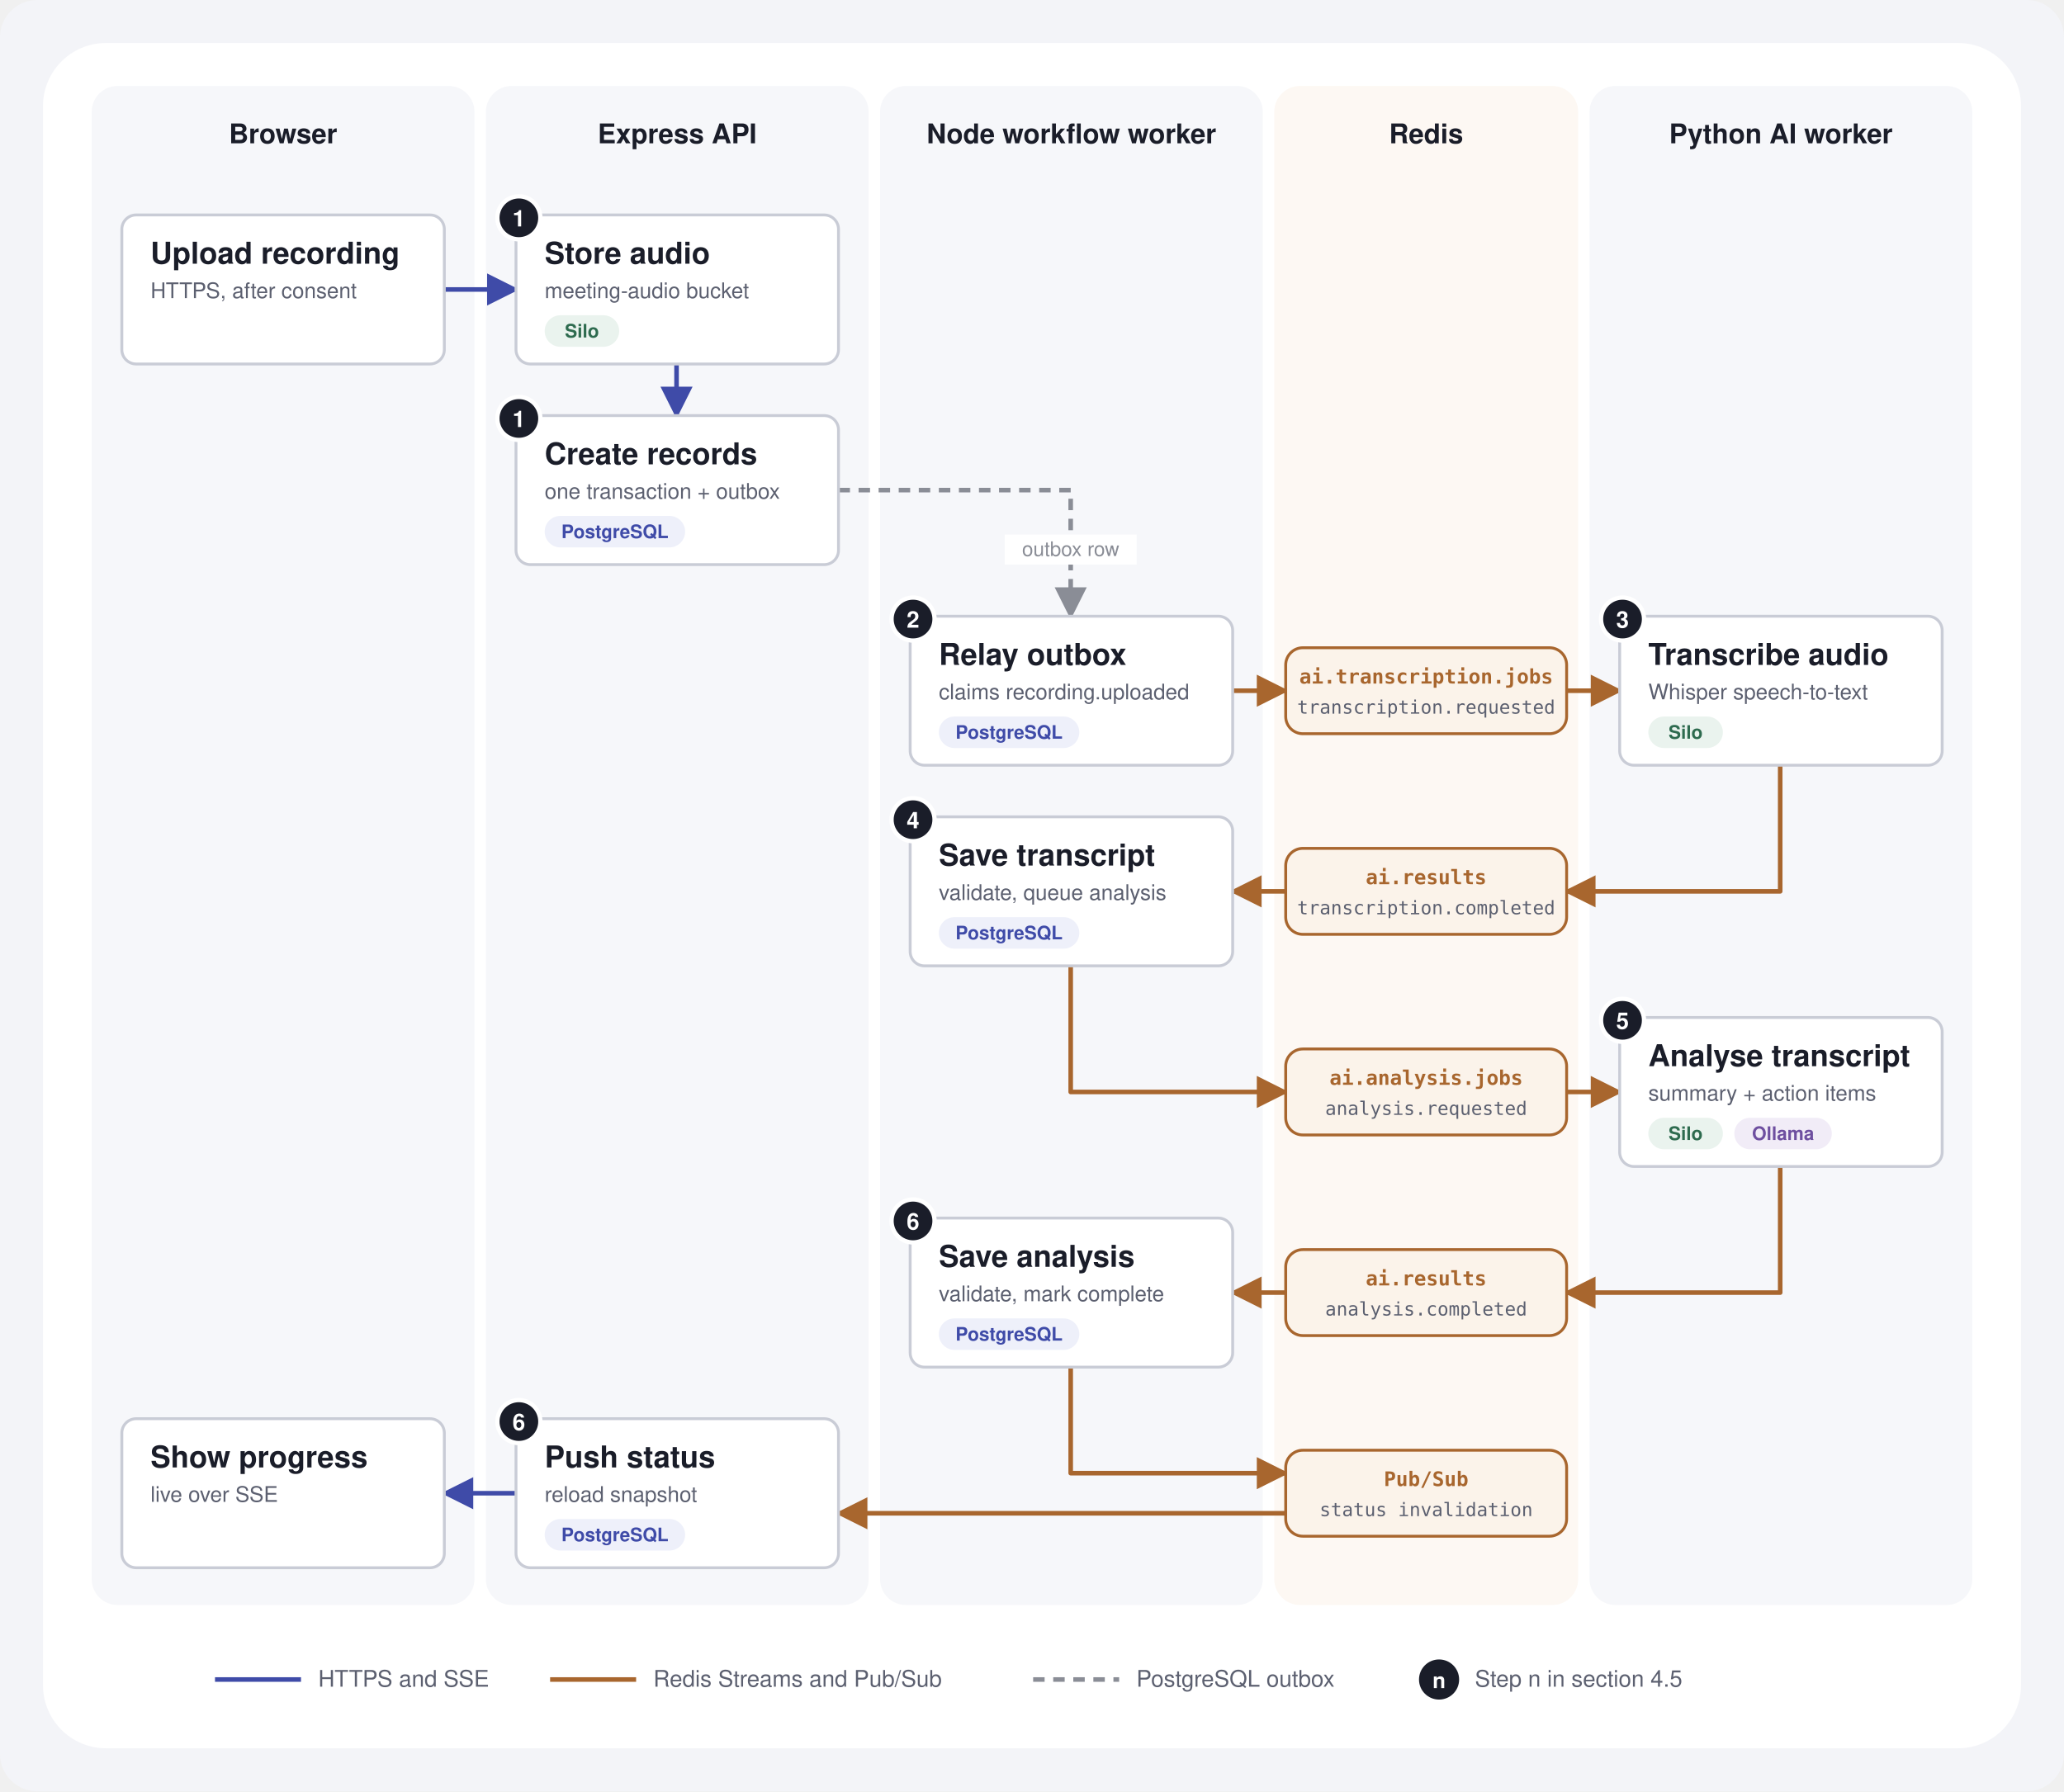
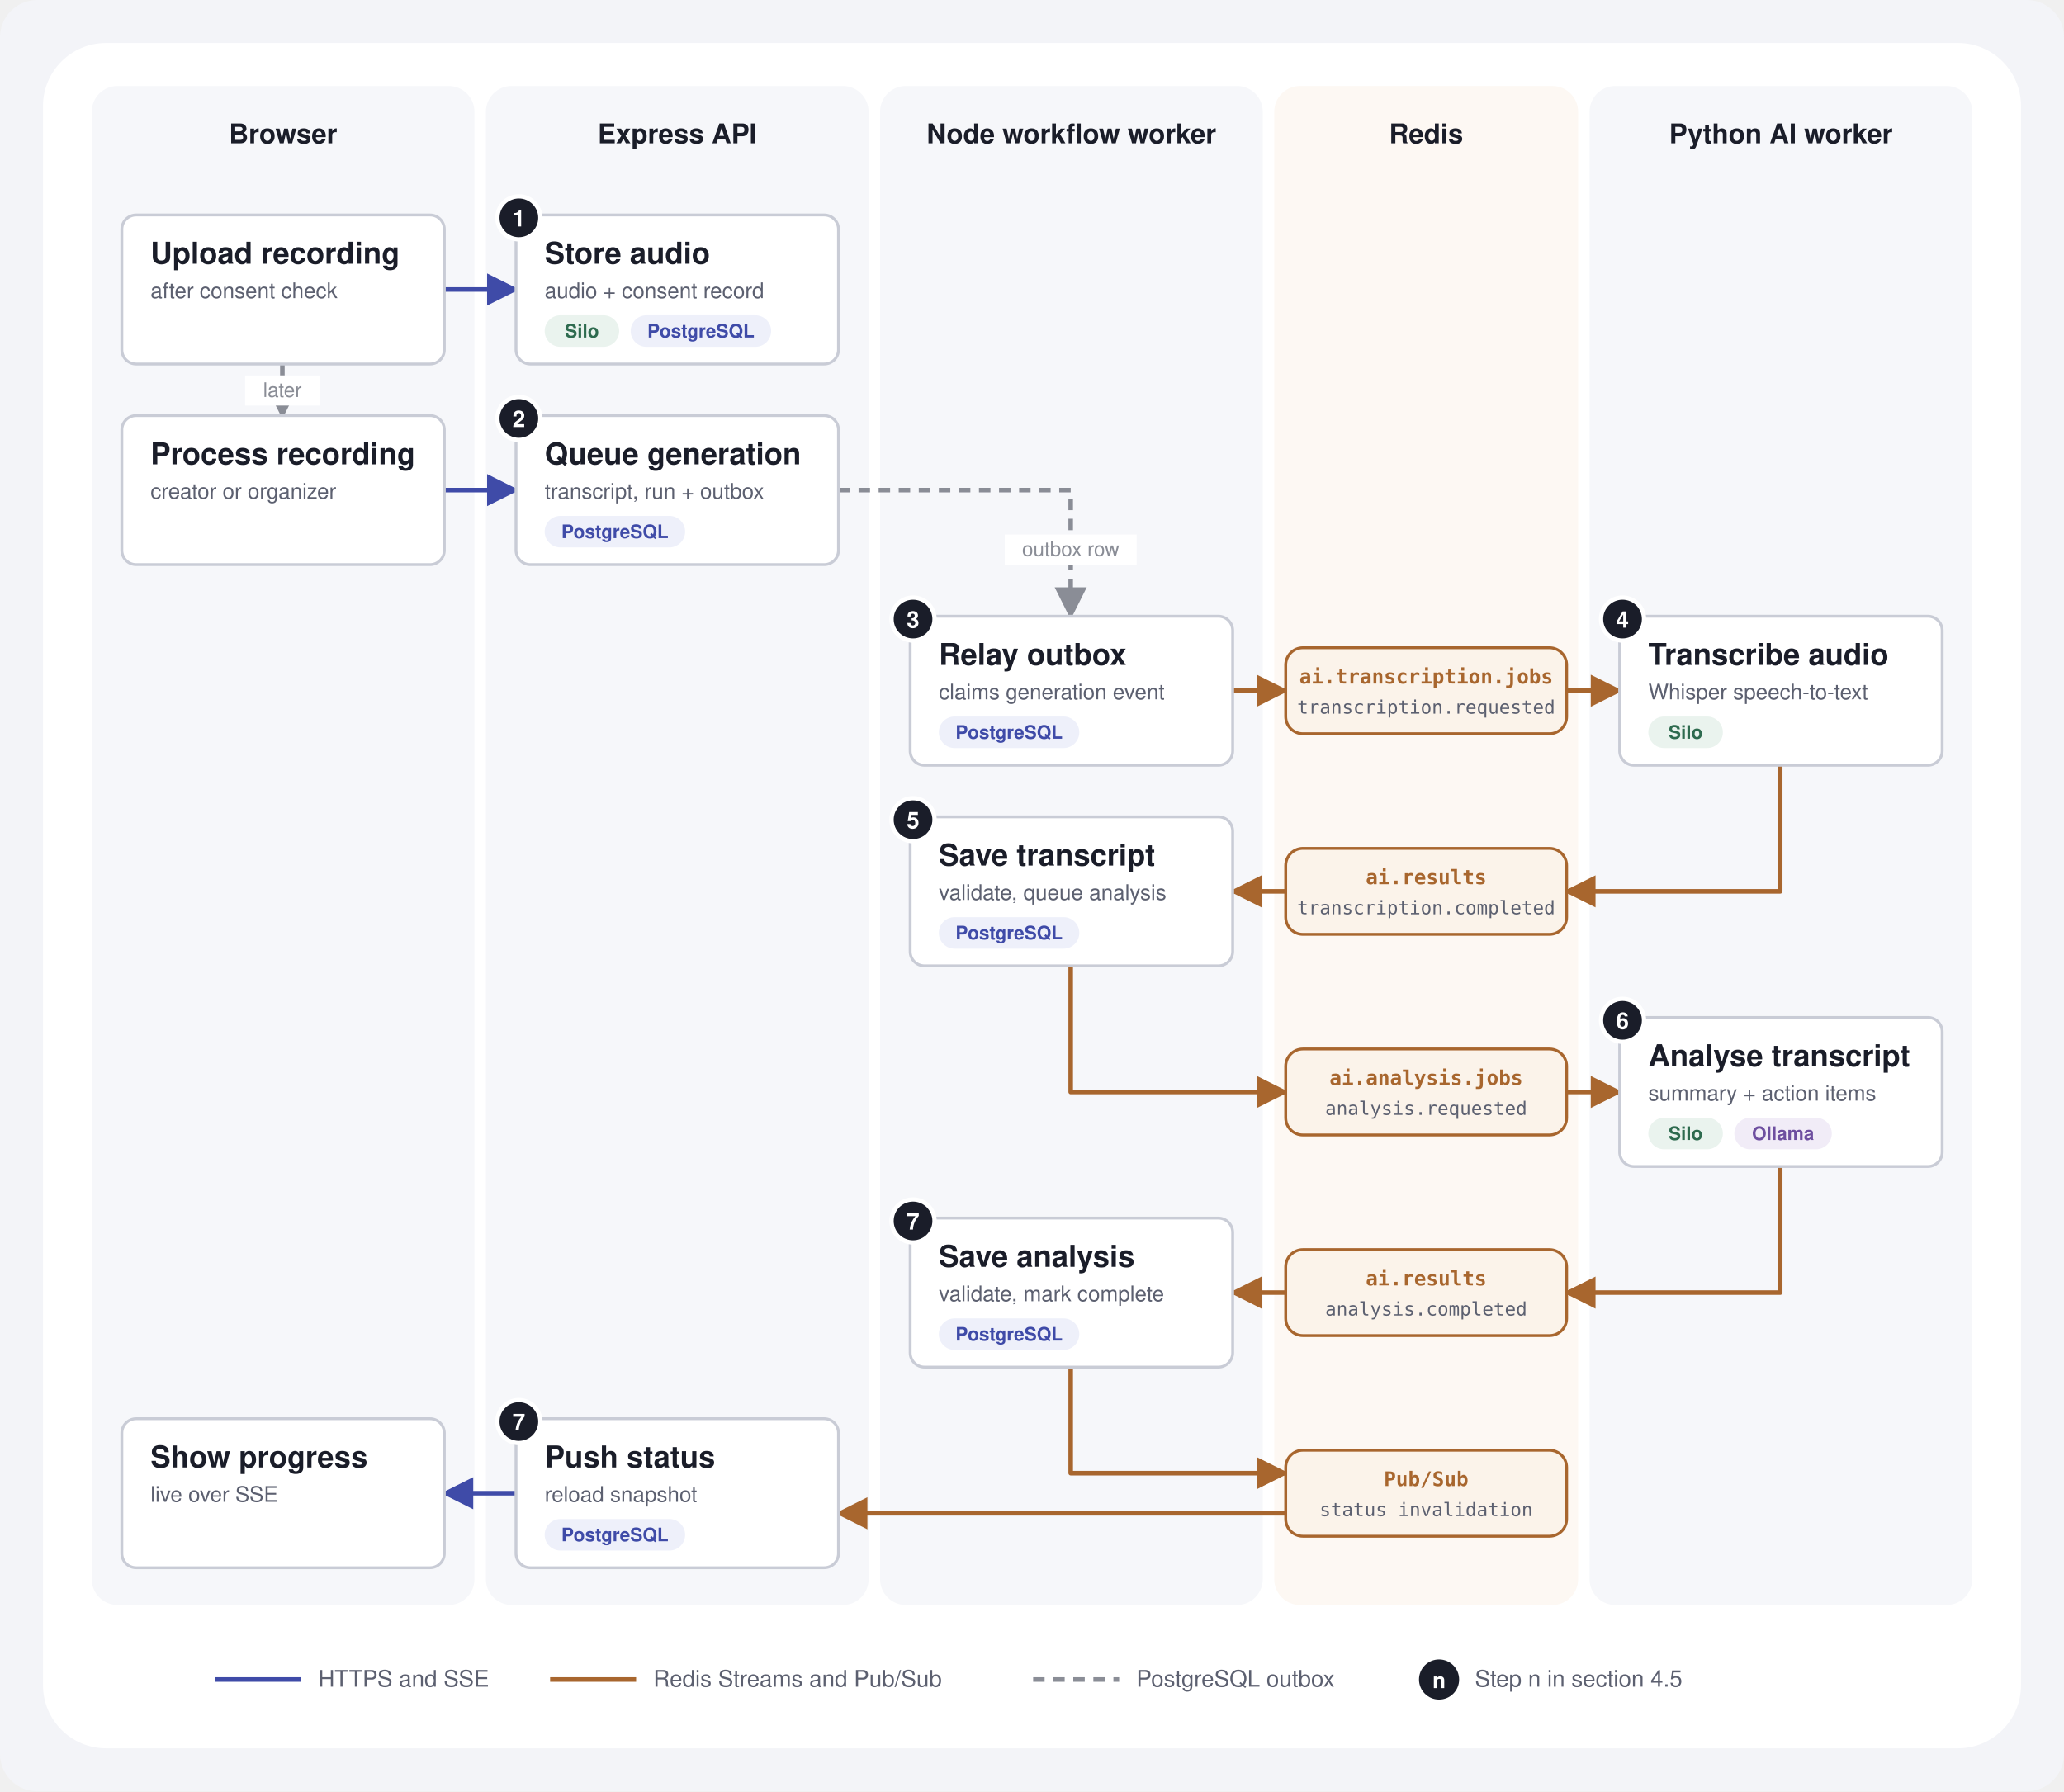
<svg xmlns="http://www.w3.org/2000/svg" viewBox="0 0 1440 1250" width="1440" height="1250" font-family="Helvetica Neue, Helvetica, Arial, sans-serif">
  <defs>
    <marker id="mb" viewBox="0 0 10 10" refX="9" refY="5" markerWidth="7" markerHeight="7" orient="auto-start-reverse">
      <path d="M0,0 L10,5 L0,10 z" fill="#3F4BA8" />
    </marker>
    <marker id="mr" viewBox="0 0 10 10" refX="9" refY="5" markerWidth="7" markerHeight="7" orient="auto-start-reverse">
      <path d="M0,0 L10,5 L0,10 z" fill="#A8662E" />
    </marker>
    <marker id="mx" viewBox="0 0 10 10" refX="9" refY="5" markerWidth="7" markerHeight="7" orient="auto-start-reverse">
      <path d="M0,0 L10,5 L0,10 z" fill="#8A8D96" />
    </marker>
  </defs>
  <rect width="1440" height="1250" rx="26" fill="#F3F4F8" />
  <rect x="30" y="30" width="1380" height="1190" rx="44" fill="#fff" />
  <rect x="64" y="60" width="267" height="1060" rx="18" fill="#F6F7FA" />
  <text x="197.5" y="100" font-size="19" font-weight="700" fill="#1A1D29" text-anchor="middle">Browser</text>
  <rect x="339" y="60" width="267" height="1060" rx="18" fill="#F6F7FA" />
  <text x="472.5" y="100" font-size="19" font-weight="700" fill="#1A1D29" text-anchor="middle">Express API</text>
  <rect x="614" y="60" width="267" height="1060" rx="18" fill="#F6F7FA" />
  <text x="747.5" y="100" font-size="19" font-weight="700" fill="#1A1D29" text-anchor="middle">Node workflow worker</text>
  <rect x="889" y="60" width="212" height="1060" rx="18" fill="#FDF8F3" />
  <text x="995.0" y="100" font-size="19" font-weight="700" fill="#1A1D29" text-anchor="middle">Redis</text>
  <rect x="1109" y="60" width="267" height="1060" rx="18" fill="#F6F7FA" />
  <text x="1242.5" y="100" font-size="19" font-weight="700" fill="#1A1D29" text-anchor="middle">Python AI worker</text>
  <path d="M310,202 H360" fill="none" stroke="#3F4BA8" stroke-width="3.2" stroke-linejoin="round" marker-end="url(#mb)" />
-   <path d="M472,254 V290" fill="none" stroke="#3F4BA8" stroke-width="3.2" stroke-linejoin="round" marker-end="url(#mb)" />
+   <path d="M197,254 V290" fill="none" stroke="#8A8D96" stroke-width="3.2" stroke-linejoin="round" stroke-dasharray="8 6" marker-end="url(#mx)" />
+   <rect x="171.0" y="262" width="52" height="21" fill="#fff" />
+   <text x="197" y="277" font-size="14" fill="#8A8D96" text-anchor="middle">later</text>
+   <path d="M310,342 H360" fill="none" stroke="#3F4BA8" stroke-width="3.2" stroke-linejoin="round" marker-end="url(#mb)" />
  <path d="M585,342 H747 V430" fill="none" stroke="#8A8D96" stroke-width="3.2" stroke-linejoin="round" stroke-dasharray="8 6" marker-end="url(#mx)" />
  <rect x="701.0" y="373" width="92" height="21" fill="#fff" />
  <text x="747" y="388" font-size="14" fill="#8A8D96" text-anchor="middle">outbox row</text>
  <path d="M860,482 H897" fill="none" stroke="#A8662E" stroke-width="3.2" stroke-linejoin="round" marker-end="url(#mr)" />
  <path d="M1093,482 H1130" fill="none" stroke="#A8662E" stroke-width="3.2" stroke-linejoin="round" marker-end="url(#mr)" />
  <path d="M1242,534 V622 H1093" fill="none" stroke="#A8662E" stroke-width="3.2" stroke-linejoin="round" marker-end="url(#mr)" />
  <path d="M897,622 H860" fill="none" stroke="#A8662E" stroke-width="3.2" stroke-linejoin="round" marker-end="url(#mr)" />
  <path d="M747,674 V762 H897" fill="none" stroke="#A8662E" stroke-width="3.2" stroke-linejoin="round" marker-end="url(#mr)" />
  <path d="M1093,762 H1130" fill="none" stroke="#A8662E" stroke-width="3.2" stroke-linejoin="round" marker-end="url(#mr)" />
  <path d="M1242,814 V902 H1093" fill="none" stroke="#A8662E" stroke-width="3.2" stroke-linejoin="round" marker-end="url(#mr)" />
  <path d="M897,902 H860" fill="none" stroke="#A8662E" stroke-width="3.2" stroke-linejoin="round" marker-end="url(#mr)" />
  <path d="M747,954 V1028 H897" fill="none" stroke="#A8662E" stroke-width="3.2" stroke-linejoin="round" marker-end="url(#mr)" />
  <path d="M897,1056 H585" fill="none" stroke="#A8662E" stroke-width="3.2" stroke-linejoin="round" marker-end="url(#mr)" />
  <path d="M360,1042 H310" fill="none" stroke="#3F4BA8" stroke-width="3.2" stroke-linejoin="round" marker-end="url(#mb)" />
  <rect x="85" y="150" width="225" height="104" rx="10" fill="#fff" stroke="#C9CCD6" stroke-width="2" />
  <text x="105" y="184" font-size="21" font-weight="700" fill="#1A1D29">Upload recording</text>
-   <text x="105" y="208" font-size="15" fill="#5C6070">HTTPS, after consent</text>
+   <text x="105" y="208" font-size="15" fill="#5C6070">after consent check</text>
  <rect x="360" y="150" width="225" height="104" rx="10" fill="#fff" stroke="#C9CCD6" stroke-width="2" />
  <text x="380" y="184" font-size="21" font-weight="700" fill="#1A1D29">Store audio</text>
-   <text x="380" y="208" font-size="15" fill="#5C6070">meeting-audio bucket</text>
+   <text x="380" y="208" font-size="15" fill="#5C6070">audio + consent record</text>
  <rect x="380" y="220" width="52" height="22" rx="11" fill="#EAF3EE" />
  <text x="406.0" y="235.5" font-size="13" font-weight="700" fill="#2E6B4F" text-anchor="middle">Silo</text>
+   <rect x="440" y="220" width="98" height="22" rx="11" fill="#EEF0FA" />
+   <text x="489.0" y="235.5" font-size="13" font-weight="700" fill="#3F4BA8" text-anchor="middle">PostgreSQL</text>
  <circle cx="362" cy="152" r="15" fill="#1A1D29" stroke="#fff" stroke-width="3" />
  <text x="362" y="158" font-size="16" font-weight="700" fill="#fff" text-anchor="middle">1</text>
+   <rect x="85" y="290" width="225" height="104" rx="10" fill="#fff" stroke="#C9CCD6" stroke-width="2" />
+   <text x="105" y="324" font-size="21" font-weight="700" fill="#1A1D29">Process recording</text>
+   <text x="105" y="348" font-size="15" fill="#5C6070">creator or organizer</text>
  <rect x="360" y="290" width="225" height="104" rx="10" fill="#fff" stroke="#C9CCD6" stroke-width="2" />
-   <text x="380" y="324" font-size="21" font-weight="700" fill="#1A1D29">Create records</text>
-   <text x="380" y="348" font-size="15" fill="#5C6070">one transaction + outbox</text>
+   <text x="380" y="324" font-size="21" font-weight="700" fill="#1A1D29">Queue generation</text>
+   <text x="380" y="348" font-size="15" fill="#5C6070">transcript, run + outbox</text>
  <rect x="380" y="360" width="98" height="22" rx="11" fill="#EEF0FA" />
  <text x="429.0" y="375.5" font-size="13" font-weight="700" fill="#3F4BA8" text-anchor="middle">PostgreSQL</text>
  <circle cx="362" cy="292" r="15" fill="#1A1D29" stroke="#fff" stroke-width="3" />
-   <text x="362" y="298" font-size="16" font-weight="700" fill="#fff" text-anchor="middle">1</text>
+   <text x="362" y="298" font-size="16" font-weight="700" fill="#fff" text-anchor="middle">2</text>
  <rect x="635" y="430" width="225" height="104" rx="10" fill="#fff" stroke="#C9CCD6" stroke-width="2" />
  <text x="655" y="464" font-size="21" font-weight="700" fill="#1A1D29">Relay outbox</text>
-   <text x="655" y="488" font-size="15" fill="#5C6070">claims recording.uploaded</text>
+   <text x="655" y="488" font-size="15" fill="#5C6070">claims generation event</text>
  <rect x="655" y="500" width="98" height="22" rx="11" fill="#EEF0FA" />
  <text x="704.0" y="515.5" font-size="13" font-weight="700" fill="#3F4BA8" text-anchor="middle">PostgreSQL</text>
  <circle cx="637" cy="432" r="15" fill="#1A1D29" stroke="#fff" stroke-width="3" />
-   <text x="637" y="438" font-size="16" font-weight="700" fill="#fff" text-anchor="middle">2</text>
+   <text x="637" y="438" font-size="16" font-weight="700" fill="#fff" text-anchor="middle">3</text>
  <rect x="1130" y="430" width="225" height="104" rx="10" fill="#fff" stroke="#C9CCD6" stroke-width="2" />
  <text x="1150" y="464" font-size="21" font-weight="700" fill="#1A1D29">Transcribe audio</text>
  <text x="1150" y="488" font-size="15" fill="#5C6070">Whisper speech-to-text</text>
  <rect x="1150" y="500" width="52" height="22" rx="11" fill="#EAF3EE" />
  <text x="1176.0" y="515.5" font-size="13" font-weight="700" fill="#2E6B4F" text-anchor="middle">Silo</text>
  <circle cx="1132" cy="432" r="15" fill="#1A1D29" stroke="#fff" stroke-width="3" />
-   <text x="1132" y="438" font-size="16" font-weight="700" fill="#fff" text-anchor="middle">3</text>
+   <text x="1132" y="438" font-size="16" font-weight="700" fill="#fff" text-anchor="middle">4</text>
  <rect x="635" y="570" width="225" height="104" rx="10" fill="#fff" stroke="#C9CCD6" stroke-width="2" />
  <text x="655" y="604" font-size="21" font-weight="700" fill="#1A1D29">Save transcript</text>
  <text x="655" y="628" font-size="15" fill="#5C6070">validate, queue analysis</text>
  <rect x="655" y="640" width="98" height="22" rx="11" fill="#EEF0FA" />
  <text x="704.0" y="655.5" font-size="13" font-weight="700" fill="#3F4BA8" text-anchor="middle">PostgreSQL</text>
  <circle cx="637" cy="572" r="15" fill="#1A1D29" stroke="#fff" stroke-width="3" />
-   <text x="637" y="578" font-size="16" font-weight="700" fill="#fff" text-anchor="middle">4</text>
+   <text x="637" y="578" font-size="16" font-weight="700" fill="#fff" text-anchor="middle">5</text>
  <rect x="1130" y="710" width="225" height="104" rx="10" fill="#fff" stroke="#C9CCD6" stroke-width="2" />
  <text x="1150" y="744" font-size="21" font-weight="700" fill="#1A1D29">Analyse transcript</text>
  <text x="1150" y="768" font-size="15" fill="#5C6070">summary + action items</text>
  <rect x="1150" y="780" width="52" height="22" rx="11" fill="#EAF3EE" />
  <text x="1176.0" y="795.5" font-size="13" font-weight="700" fill="#2E6B4F" text-anchor="middle">Silo</text>
  <rect x="1210" y="780" width="68" height="22" rx="11" fill="#F1ECF7" />
  <text x="1244.0" y="795.5" font-size="13" font-weight="700" fill="#6E4FA0" text-anchor="middle">Ollama</text>
  <circle cx="1132" cy="712" r="15" fill="#1A1D29" stroke="#fff" stroke-width="3" />
-   <text x="1132" y="718" font-size="16" font-weight="700" fill="#fff" text-anchor="middle">5</text>
+   <text x="1132" y="718" font-size="16" font-weight="700" fill="#fff" text-anchor="middle">6</text>
  <rect x="635" y="850" width="225" height="104" rx="10" fill="#fff" stroke="#C9CCD6" stroke-width="2" />
  <text x="655" y="884" font-size="21" font-weight="700" fill="#1A1D29">Save analysis</text>
  <text x="655" y="908" font-size="15" fill="#5C6070">validate, mark complete</text>
  <rect x="655" y="920" width="98" height="22" rx="11" fill="#EEF0FA" />
  <text x="704.0" y="935.5" font-size="13" font-weight="700" fill="#3F4BA8" text-anchor="middle">PostgreSQL</text>
  <circle cx="637" cy="852" r="15" fill="#1A1D29" stroke="#fff" stroke-width="3" />
-   <text x="637" y="858" font-size="16" font-weight="700" fill="#fff" text-anchor="middle">6</text>
+   <text x="637" y="858" font-size="16" font-weight="700" fill="#fff" text-anchor="middle">7</text>
  <rect x="360" y="990" width="225" height="104" rx="10" fill="#fff" stroke="#C9CCD6" stroke-width="2" />
  <text x="380" y="1024" font-size="21" font-weight="700" fill="#1A1D29">Push status</text>
  <text x="380" y="1048" font-size="15" fill="#5C6070">reload snapshot</text>
  <rect x="380" y="1060" width="98" height="22" rx="11" fill="#EEF0FA" />
  <text x="429.0" y="1075.5" font-size="13" font-weight="700" fill="#3F4BA8" text-anchor="middle">PostgreSQL</text>
  <circle cx="362" cy="992" r="15" fill="#1A1D29" stroke="#fff" stroke-width="3" />
-   <text x="362" y="998" font-size="16" font-weight="700" fill="#fff" text-anchor="middle">6</text>
+   <text x="362" y="998" font-size="16" font-weight="700" fill="#fff" text-anchor="middle">7</text>
  <rect x="85" y="990" width="225" height="104" rx="10" fill="#fff" stroke="#C9CCD6" stroke-width="2" />
  <text x="105" y="1024" font-size="21" font-weight="700" fill="#1A1D29">Show progress</text>
  <text x="105" y="1048" font-size="15" fill="#5C6070">live over SSE</text>
  <rect x="897" y="452" width="196" height="60" rx="12" fill="#FBF3EA" stroke="#A8662E" stroke-width="2" />
  <text x="995.0" y="477" font-size="14" font-weight="700" fill="#A8662E" font-family="Menlo, Consolas, monospace" text-anchor="middle">ai.transcription.jobs</text>
  <text x="995.0" y="498" font-size="13" fill="#5C6070" font-family="Menlo, Consolas, monospace" text-anchor="middle">transcription.requested</text>
  <rect x="897" y="592" width="196" height="60" rx="12" fill="#FBF3EA" stroke="#A8662E" stroke-width="2" />
  <text x="995.0" y="617" font-size="14" font-weight="700" fill="#A8662E" font-family="Menlo, Consolas, monospace" text-anchor="middle">ai.results</text>
  <text x="995.0" y="638" font-size="13" fill="#5C6070" font-family="Menlo, Consolas, monospace" text-anchor="middle">transcription.completed</text>
  <rect x="897" y="732" width="196" height="60" rx="12" fill="#FBF3EA" stroke="#A8662E" stroke-width="2" />
  <text x="995.0" y="757" font-size="14" font-weight="700" fill="#A8662E" font-family="Menlo, Consolas, monospace" text-anchor="middle">ai.analysis.jobs</text>
  <text x="995.0" y="778" font-size="13" fill="#5C6070" font-family="Menlo, Consolas, monospace" text-anchor="middle">analysis.requested</text>
  <rect x="897" y="872" width="196" height="60" rx="12" fill="#FBF3EA" stroke="#A8662E" stroke-width="2" />
  <text x="995.0" y="897" font-size="14" font-weight="700" fill="#A8662E" font-family="Menlo, Consolas, monospace" text-anchor="middle">ai.results</text>
  <text x="995.0" y="918" font-size="13" fill="#5C6070" font-family="Menlo, Consolas, monospace" text-anchor="middle">analysis.completed</text>
  <rect x="897" y="1012" width="196" height="60" rx="12" fill="#FBF3EA" stroke="#A8662E" stroke-width="2" />
  <text x="995.0" y="1037" font-size="14" font-weight="700" fill="#A8662E" font-family="Menlo, Consolas, monospace" text-anchor="middle">Pub/Sub</text>
  <text x="995.0" y="1058" font-size="13" fill="#5C6070" font-family="Menlo, Consolas, monospace" text-anchor="middle">status invalidation</text>
  <line x1="150" y1="1172" x2="210" y2="1172" stroke="#3F4BA8" stroke-width="3.2" />
  <text x="222" y="1177" font-size="16" fill="#5C6070">HTTPS and SSE</text>
  <line x1="383.8" y1="1172" x2="443.8" y2="1172" stroke="#A8662E" stroke-width="3.2" />
  <text x="455.8" y="1177" font-size="16" fill="#5C6070">Redis Streams and Pub/Sub</text>
  <line x1="720.8" y1="1172" x2="780.8" y2="1172" stroke="#8A8D96" stroke-width="3.2" stroke-dasharray="8 6" />
  <text x="792.8" y="1177" font-size="16" fill="#5C6070">PostgreSQL outbox</text>
  <circle cx="1004.0" cy="1172" r="14" fill="#1A1D29" />
  <text x="1004.0" y="1178" font-size="15" font-weight="700" fill="#fff" text-anchor="middle">n</text>
  <text x="1029.0" y="1177" font-size="16" fill="#5C6070">Step n in section 4.5</text>
</svg>
